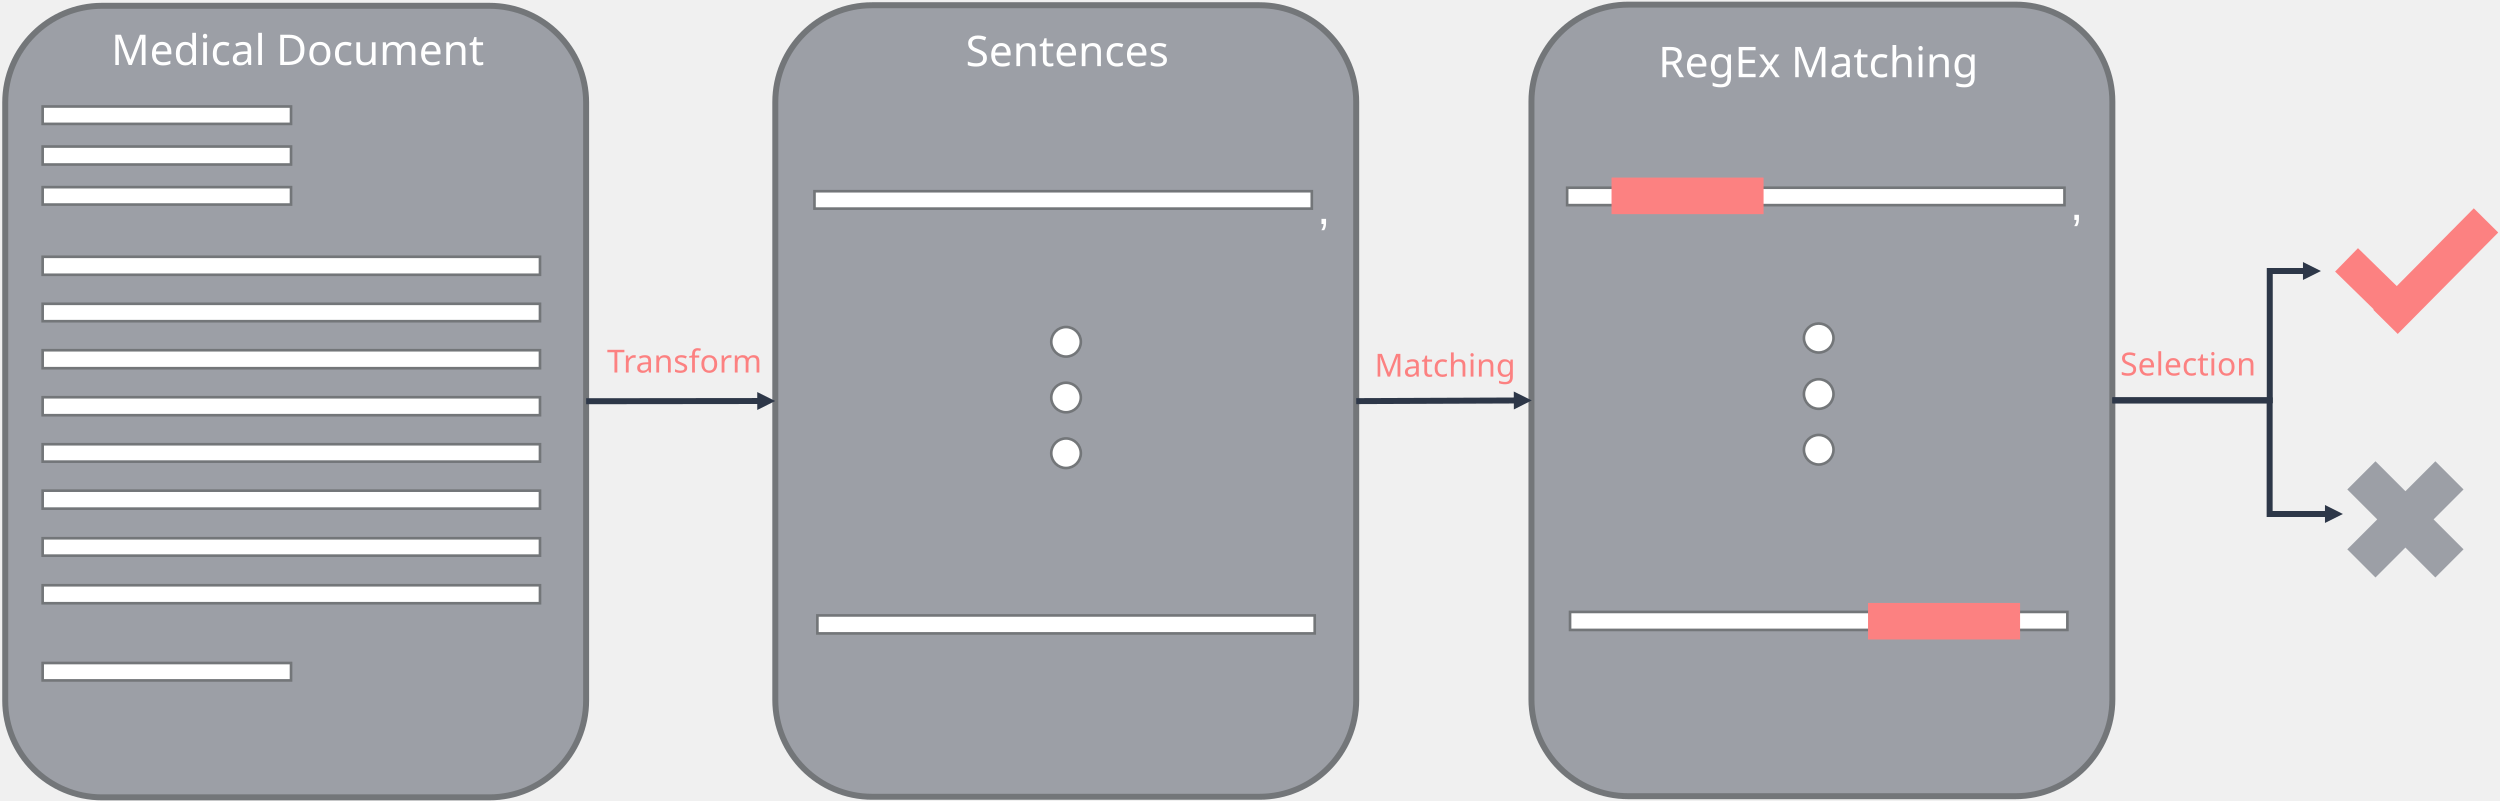
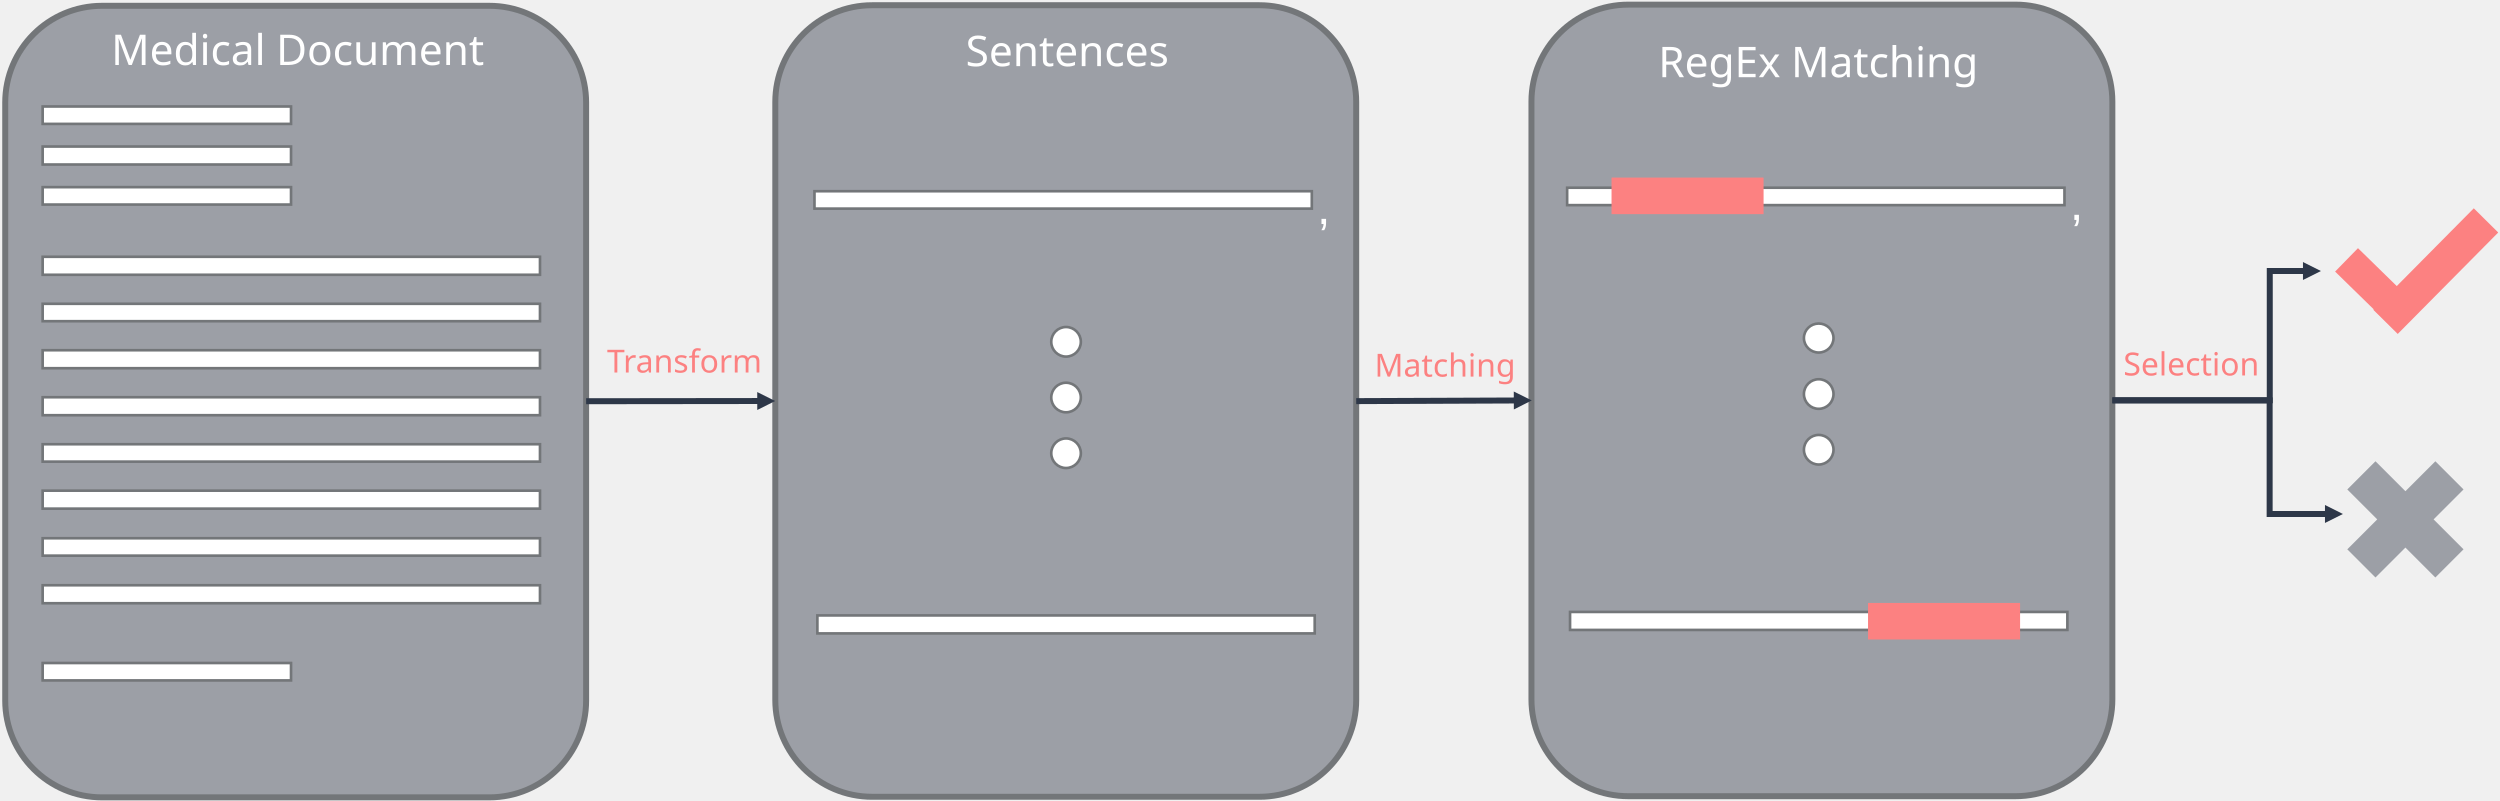
<svg xmlns="http://www.w3.org/2000/svg" width="4308" height="1380" xml:space="preserve" overflow="hidden">
  <defs>
    <clipPath id="clip0">
      <rect x="41" y="517" width="4308" height="1380" />
    </clipPath>
  </defs>
  <g clip-path="url(#clip0)" transform="translate(-41 -517)">
    <path d="M1377 692.836C1377 600.695 1451.7 526 1543.84 526L2211.16 526C2303.3 526 2378 600.695 2378 692.836L2378 1723.16C2378 1815.3 2303.3 1890 2211.16 1890L1543.84 1890C1451.7 1890 1377 1815.3 1377 1723.16Z" stroke="#737679" stroke-width="10.312" stroke-linecap="butt" stroke-linejoin="miter" stroke-miterlimit="8" stroke-opacity="1" fill="#9C9FA6" fill-rule="evenodd" fill-opacity="1" />
    <path d="M2680 691.836C2680 599.695 2754.7 525 2846.84 525L3514.16 525C3606.3 525 3681 599.695 3681 691.836L3681 1722.16C3681 1814.3 3606.3 1889 3514.16 1889L2846.84 1889C2754.7 1889 2680 1814.3 2680 1722.16Z" stroke="#737679" stroke-width="10.312" stroke-linecap="butt" stroke-linejoin="miter" stroke-miterlimit="8" stroke-opacity="1" fill="#9C9FA6" fill-rule="evenodd" fill-opacity="1" />
    <path d="M50 693.836C50 601.695 124.695 527 216.836 527L884.163 527C976.305 527 1051 601.695 1051 693.836L1051 1724.16C1051 1816.3 976.305 1891 884.163 1891L216.836 1891C124.695 1891 50 1816.3 50 1724.16Z" stroke="#737679" stroke-width="10.312" stroke-linecap="butt" stroke-linejoin="miter" stroke-miterlimit="8" stroke-opacity="1" fill="#9C9FA6" fill-rule="evenodd" fill-opacity="1" />
    <rect x="114.5" y="700.5" width="428" height="30" stroke="#737679" stroke-width="4.583" stroke-linecap="butt" stroke-linejoin="miter" stroke-miterlimit="8" stroke-opacity="1" fill="#FFFFFF" fill-opacity="1" />
    <rect x="114.5" y="769.5" width="428" height="31" stroke="#737679" stroke-width="4.583" stroke-linecap="butt" stroke-linejoin="miter" stroke-miterlimit="8" stroke-opacity="1" fill="#FFFFFF" fill-opacity="1" />
    <rect x="114.5" y="839.5" width="428" height="30" stroke="#737679" stroke-width="4.583" stroke-linecap="butt" stroke-linejoin="miter" stroke-miterlimit="8" stroke-opacity="1" fill="#FFFFFF" fill-opacity="1" />
    <rect x="114.5" y="959.5" width="857" height="31" stroke="#737679" stroke-width="4.583" stroke-linecap="butt" stroke-linejoin="miter" stroke-miterlimit="8" stroke-opacity="1" fill="#FFFFFF" fill-opacity="1" />
    <rect x="114.5" y="1040.5" width="857" height="30" stroke="#737679" stroke-width="4.583" stroke-linecap="butt" stroke-linejoin="miter" stroke-miterlimit="8" stroke-opacity="1" fill="#FFFFFF" fill-opacity="1" />
    <rect x="114.5" y="1120.5" width="857" height="31" stroke="#737679" stroke-width="4.583" stroke-linecap="butt" stroke-linejoin="miter" stroke-miterlimit="8" stroke-opacity="1" fill="#FFFFFF" fill-opacity="1" />
    <rect x="114.5" y="1201.5" width="857" height="31" stroke="#737679" stroke-width="4.583" stroke-linecap="butt" stroke-linejoin="miter" stroke-miterlimit="8" stroke-opacity="1" fill="#FFFFFF" fill-opacity="1" />
    <rect x="114.5" y="1282.5" width="857" height="30" stroke="#737679" stroke-width="4.583" stroke-linecap="butt" stroke-linejoin="miter" stroke-miterlimit="8" stroke-opacity="1" fill="#FFFFFF" fill-opacity="1" />
    <rect x="114.5" y="1362.5" width="857" height="31" stroke="#737679" stroke-width="4.583" stroke-linecap="butt" stroke-linejoin="miter" stroke-miterlimit="8" stroke-opacity="1" fill="#FFFFFF" fill-opacity="1" />
    <rect x="114.5" y="1444.5" width="857" height="30" stroke="#737679" stroke-width="4.583" stroke-linecap="butt" stroke-linejoin="miter" stroke-miterlimit="8" stroke-opacity="1" fill="#FFFFFF" fill-opacity="1" />
    <rect x="114.5" y="1525.5" width="857" height="31" stroke="#737679" stroke-width="4.583" stroke-linecap="butt" stroke-linejoin="miter" stroke-miterlimit="8" stroke-opacity="1" fill="#FFFFFF" fill-opacity="1" />
    <rect x="114.5" y="1659.5" width="428" height="30" stroke="#737679" stroke-width="4.583" stroke-linecap="butt" stroke-linejoin="miter" stroke-miterlimit="8" stroke-opacity="1" fill="#FFFFFF" fill-opacity="1" />
    <path d="M0.006-5.156 300.041-4.794 300.029 5.518-0.006 5.156ZM294.898-15.113 325.817 0.393 294.86 15.825Z" fill="#2D3748" fill-rule="nonzero" fill-opacity="1" transform="matrix(1 0 0 -1 1051 1208.39)" />
    <rect x="1444.5" y="846.5" width="857" height="30" stroke="#737679" stroke-width="4.583" stroke-linecap="butt" stroke-linejoin="miter" stroke-miterlimit="8" stroke-opacity="1" fill="#FFFFFF" fill-opacity="1" />
    <rect x="1449.5" y="1577.5" width="857" height="31" stroke="#737679" stroke-width="4.583" stroke-linecap="butt" stroke-linejoin="miter" stroke-miterlimit="8" stroke-opacity="1" fill="#FFFFFF" fill-opacity="1" />
    <text fill="#FFFFFF" fill-opacity="1" font-family="Arial,Arial_MSFontService,sans-serif" font-style="normal" font-variant="normal" font-weight="400" font-stretch="normal" font-size="83" text-anchor="start" direction="ltr" writing-mode="lr-tb" unicode-bidi="normal" text-decoration="none" transform="matrix(1 0 0 1 2310.47 903)">,</text>
    <path d="M1852.5 1106C1852.5 1091.92 1863.92 1080.5 1878 1080.5 1892.08 1080.5 1903.5 1091.92 1903.5 1106 1903.5 1120.08 1892.08 1131.5 1878 1131.5 1863.92 1131.5 1852.5 1120.08 1852.5 1106Z" stroke="#737679" stroke-width="4.583" stroke-linecap="butt" stroke-linejoin="miter" stroke-miterlimit="8" stroke-opacity="1" fill="#FFFFFF" fill-rule="evenodd" fill-opacity="1" />
    <path d="M1852.5 1202C1852.5 1187.92 1863.92 1176.5 1878 1176.5 1892.08 1176.5 1903.5 1187.92 1903.5 1202 1903.5 1216.08 1892.08 1227.5 1878 1227.5 1863.92 1227.5 1852.5 1216.08 1852.5 1202Z" stroke="#737679" stroke-width="4.583" stroke-linecap="butt" stroke-linejoin="miter" stroke-miterlimit="8" stroke-opacity="1" fill="#FFFFFF" fill-rule="evenodd" fill-opacity="1" />
    <path d="M1852.5 1298C1852.5 1283.92 1863.92 1272.5 1878 1272.5 1892.08 1272.5 1903.5 1283.92 1903.5 1298 1903.5 1312.08 1892.08 1323.5 1878 1323.5 1863.92 1323.5 1852.5 1312.08 1852.5 1298Z" stroke="#737679" stroke-width="4.583" stroke-linecap="butt" stroke-linejoin="miter" stroke-miterlimit="8" stroke-opacity="1" fill="#FFFFFF" fill-rule="evenodd" fill-opacity="1" />
    <text fill="#FFFFFF" fill-opacity="1" font-family="Avenir Next,Avenir Next_MSFontService,sans-serif" font-style="normal" font-variant="normal" font-weight="400" font-stretch="normal" font-size="73" text-anchor="start" direction="ltr" writing-mode="lr-tb" unicode-bidi="normal" text-decoration="none" transform="matrix(1 0 0 1 2898.55 650)">RegEx<tspan fill="#FFFFFF" fill-opacity="1" font-family="Avenir Next,Avenir Next_MSFontService,sans-serif" font-style="normal" font-variant="normal" font-weight="400" font-stretch="normal" font-size="73" text-anchor="start" direction="ltr" writing-mode="lr-tb" unicode-bidi="normal" text-decoration="none" x="228.869" y="0">Matching</tspan>
    </text>
    <path d="M0.021-5.156 276.782-4.036 276.74 6.277-0.021 5.156ZM271.668-14.369 302.542 1.225 271.542 16.568Z" fill="#2D3748" fill-rule="nonzero" fill-opacity="1" transform="matrix(1 0 0 -1 2378 1208.22)" />
    <rect x="2741.5" y="840.5" width="857" height="30" stroke="#737679" stroke-width="4.583" stroke-linecap="butt" stroke-linejoin="miter" stroke-miterlimit="8" stroke-opacity="1" fill="#FFFFFF" fill-opacity="1" />
    <rect x="2746.5" y="1571.5" width="857" height="31" stroke="#737679" stroke-width="4.583" stroke-linecap="butt" stroke-linejoin="miter" stroke-miterlimit="8" stroke-opacity="1" fill="#FFFFFF" fill-opacity="1" />
    <text fill="#FFFFFF" fill-opacity="1" font-family="Arial,Arial_MSFontService,sans-serif" font-style="normal" font-variant="normal" font-weight="400" font-stretch="normal" font-size="83" text-anchor="start" direction="ltr" writing-mode="lr-tb" unicode-bidi="normal" text-decoration="none" transform="matrix(1 0 0 1 3607.83 896)">,</text>
    <path d="M3149.5 1099.5C3149.5 1085.69 3160.92 1074.5 3175 1074.5 3189.08 1074.5 3200.5 1085.69 3200.5 1099.5 3200.5 1113.31 3189.08 1124.5 3175 1124.5 3160.92 1124.5 3149.5 1113.31 3149.5 1099.5Z" stroke="#737679" stroke-width="4.583" stroke-linecap="butt" stroke-linejoin="miter" stroke-miterlimit="8" stroke-opacity="1" fill="#FFFFFF" fill-rule="evenodd" fill-opacity="1" />
    <path d="M3149.5 1196C3149.5 1181.92 3160.92 1170.5 3175 1170.5 3189.08 1170.5 3200.5 1181.92 3200.5 1196 3200.5 1210.08 3189.08 1221.5 3175 1221.5 3160.92 1221.5 3149.5 1210.08 3149.5 1196Z" stroke="#737679" stroke-width="4.583" stroke-linecap="butt" stroke-linejoin="miter" stroke-miterlimit="8" stroke-opacity="1" fill="#FFFFFF" fill-rule="evenodd" fill-opacity="1" />
    <path d="M3149.5 1292C3149.5 1277.92 3160.92 1266.5 3175 1266.5 3189.08 1266.5 3200.5 1277.92 3200.5 1292 3200.5 1306.08 3189.08 1317.5 3175 1317.5 3160.92 1317.5 3149.5 1306.08 3149.5 1292Z" stroke="#737679" stroke-width="4.583" stroke-linecap="butt" stroke-linejoin="miter" stroke-miterlimit="8" stroke-opacity="1" fill="#FFFFFF" fill-rule="evenodd" fill-opacity="1" />
    <rect x="2818" y="823" width="262" height="63" fill="#FC8181" fill-opacity="1" />
    <path d="M4085.85 1360.41 4134.41 1311.85 4186 1363.44 4237.59 1311.85 4286.15 1360.41 4234.56 1412 4286.15 1463.59 4237.59 1512.15 4186 1460.56 4134.41 1512.15 4085.85 1463.59 4137.44 1412Z" fill="#9C9FA6" fill-rule="evenodd" fill-opacity="1" />
    <rect x="3260" y="1556" width="262" height="63" fill="#FC8181" fill-opacity="1" />
    <path d="M4130.66 1050.75 4303.84 875.956 4345.93 917.659 4172.75 1092.46Z" fill="#FC8181" fill-rule="nonzero" fill-opacity="1" />
    <path d="M4104.27 944.637 4204.59 1042.67 4165.16 1083.02 4064.84 984.981Z" fill="#FC8181" fill-rule="nonzero" fill-opacity="1" />
    <text fill="#FC8181" fill-opacity="1" font-family="Avenir Next,Avenir Next_MSFontService,sans-serif" font-style="normal" font-variant="normal" font-weight="400" font-stretch="normal" font-size="55" text-anchor="start" direction="ltr" writing-mode="lr-tb" unicode-bidi="normal" text-decoration="none" transform="matrix(1 0 0 1 2409.58 1166)">Matching</text>
    <path d="M0-5.156 276.414-5.156 276.414 222.749 271.258 217.593 333.634 217.593 333.634 227.906 266.101 227.906 266.101 0 271.258 5.156 0 5.156ZM328.477 207.281 359.415 222.749 328.477 238.218Z" fill="#2D3748" fill-rule="nonzero" fill-opacity="1" transform="matrix(1 0 0 -1 3681 1206.75)" />
-     <text fill="#FC8181" fill-opacity="1" font-family="Avenir Next,Avenir Next_MSFontService,sans-serif" font-style="normal" font-variant="normal" font-weight="400" font-stretch="normal" font-size="55" text-anchor="start" direction="ltr" writing-mode="lr-tb" unicode-bidi="normal" text-decoration="none" transform="matrix(1 0 0 1 3694.4 1164)">Selection</text>
+     <text fill="#FC8181" fill-opacity="1" font-family="Avenir Next,Avenir Next_MSFontService,sans-serif" font-style="normal" font-variant="normal" font-weight="400" font-stretch="normal" font-size="55" text-anchor="start" direction="ltr" writing-mode="lr-tb" unicode-bidi="normal" text-decoration="none" transform="matrix(1 0 0 1 3699.99 1164)">Selection</text>
    <path d="M3681 1201.84 3957.2 1201.84 3957.2 1402.7 3952.05 1397.54 4052.54 1397.54 4052.54 1407.85 3946.89 1407.85 3946.89 1207 3952.05 1212.16 3681 1212.16ZM4047.38 1387.23 4078.32 1402.7 4047.38 1418.17Z" fill="#2D3748" fill-rule="nonzero" fill-opacity="1" />
    <text fill="#FC8181" fill-opacity="1" font-family="Avenir Next,Avenir Next_MSFontService,sans-serif" font-style="normal" font-variant="normal" font-weight="400" font-stretch="normal" font-size="55" text-anchor="start" direction="ltr" writing-mode="lr-tb" unicode-bidi="normal" text-decoration="none" transform="matrix(1 0 0 1 1087 1159)">Transform<tspan fill="#FFFFFF" fill-opacity="1" font-family="Avenir Next,Avenir Next_MSFontService,sans-serif" font-style="normal" font-variant="normal" font-weight="400" font-stretch="normal" font-size="73" text-anchor="start" direction="ltr" writing-mode="lr-tb" unicode-bidi="normal" text-decoration="none" x="-854.354" y="-530">Medical</tspan>
      <tspan fill="#FFFFFF" fill-opacity="1" font-family="Avenir Next,Avenir Next_MSFontService,sans-serif" font-style="normal" font-variant="normal" font-weight="400" font-stretch="normal" font-size="73" text-anchor="start" direction="ltr" writing-mode="lr-tb" unicode-bidi="normal" text-decoration="none" x="-570.187" y="-530">Document</tspan>
      <tspan fill="#FFFFFF" fill-opacity="1" font-family="Avenir Next,Avenir Next_MSFontService,sans-serif" font-style="normal" font-variant="normal" font-weight="400" font-stretch="normal" font-size="73" text-anchor="start" direction="ltr" writing-mode="lr-tb" unicode-bidi="normal" text-decoration="none" x="617.988" y="-528">Sentences</tspan>
    </text>
  </g>
</svg>
